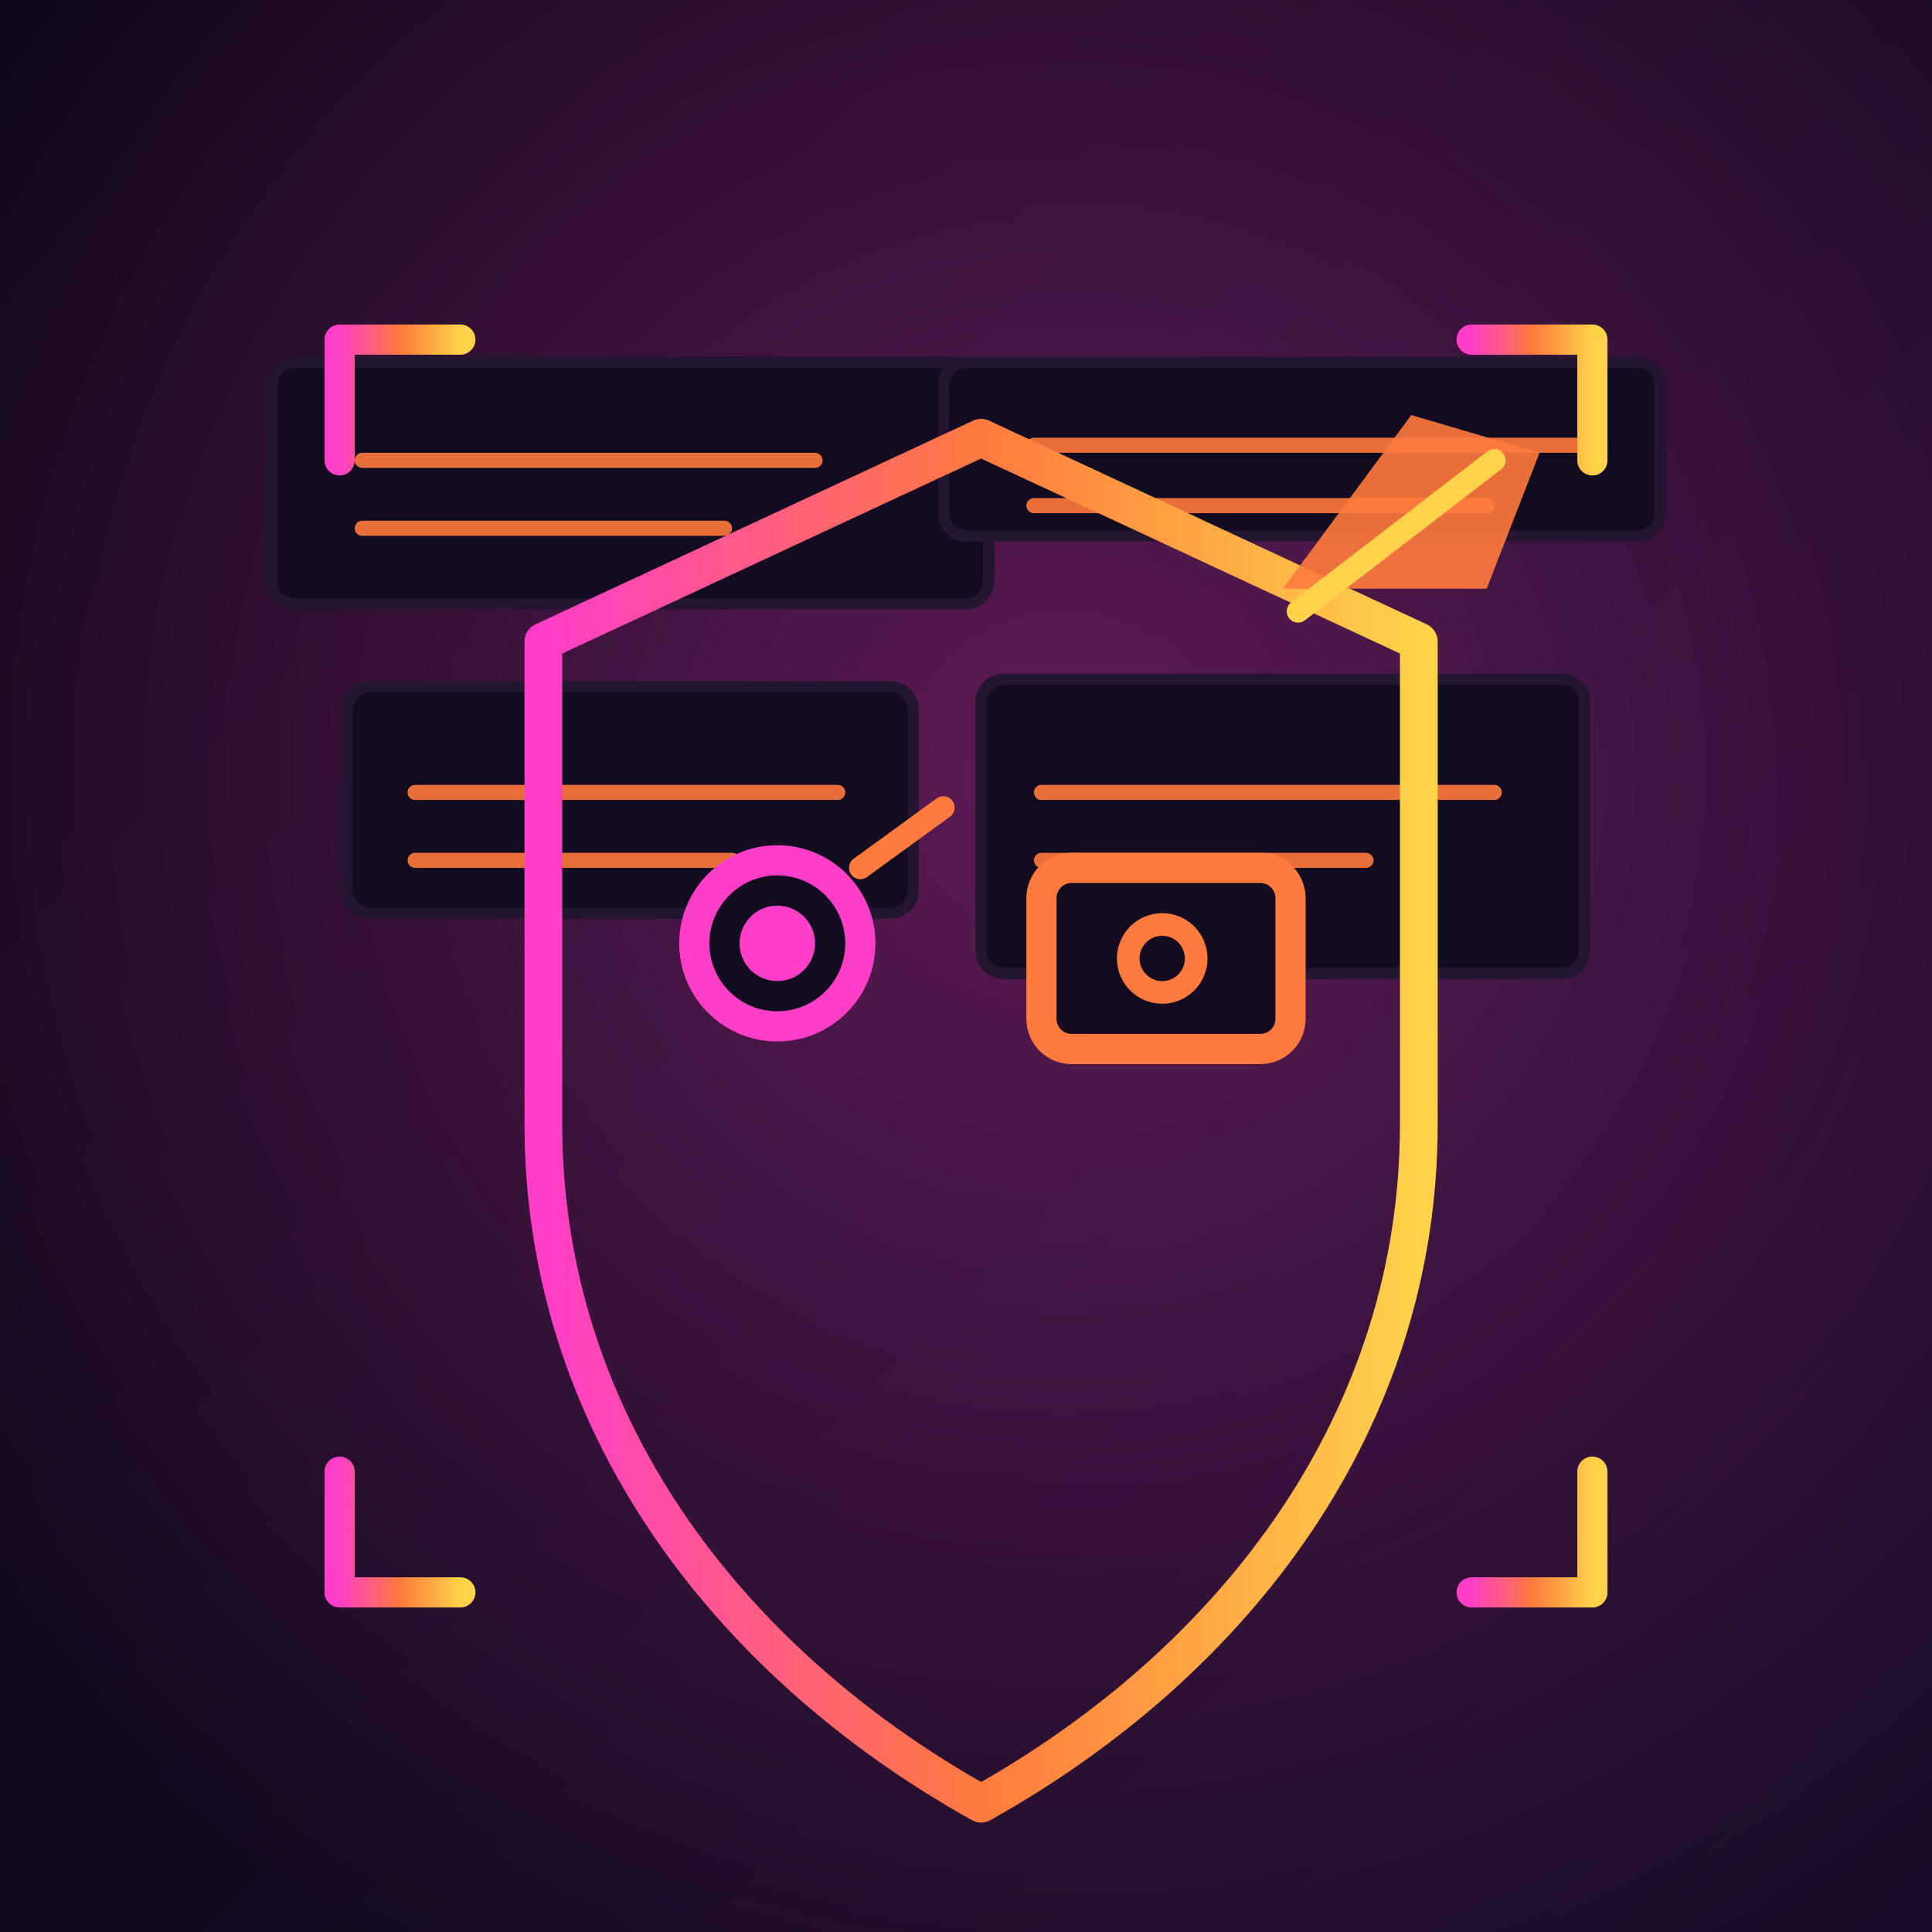
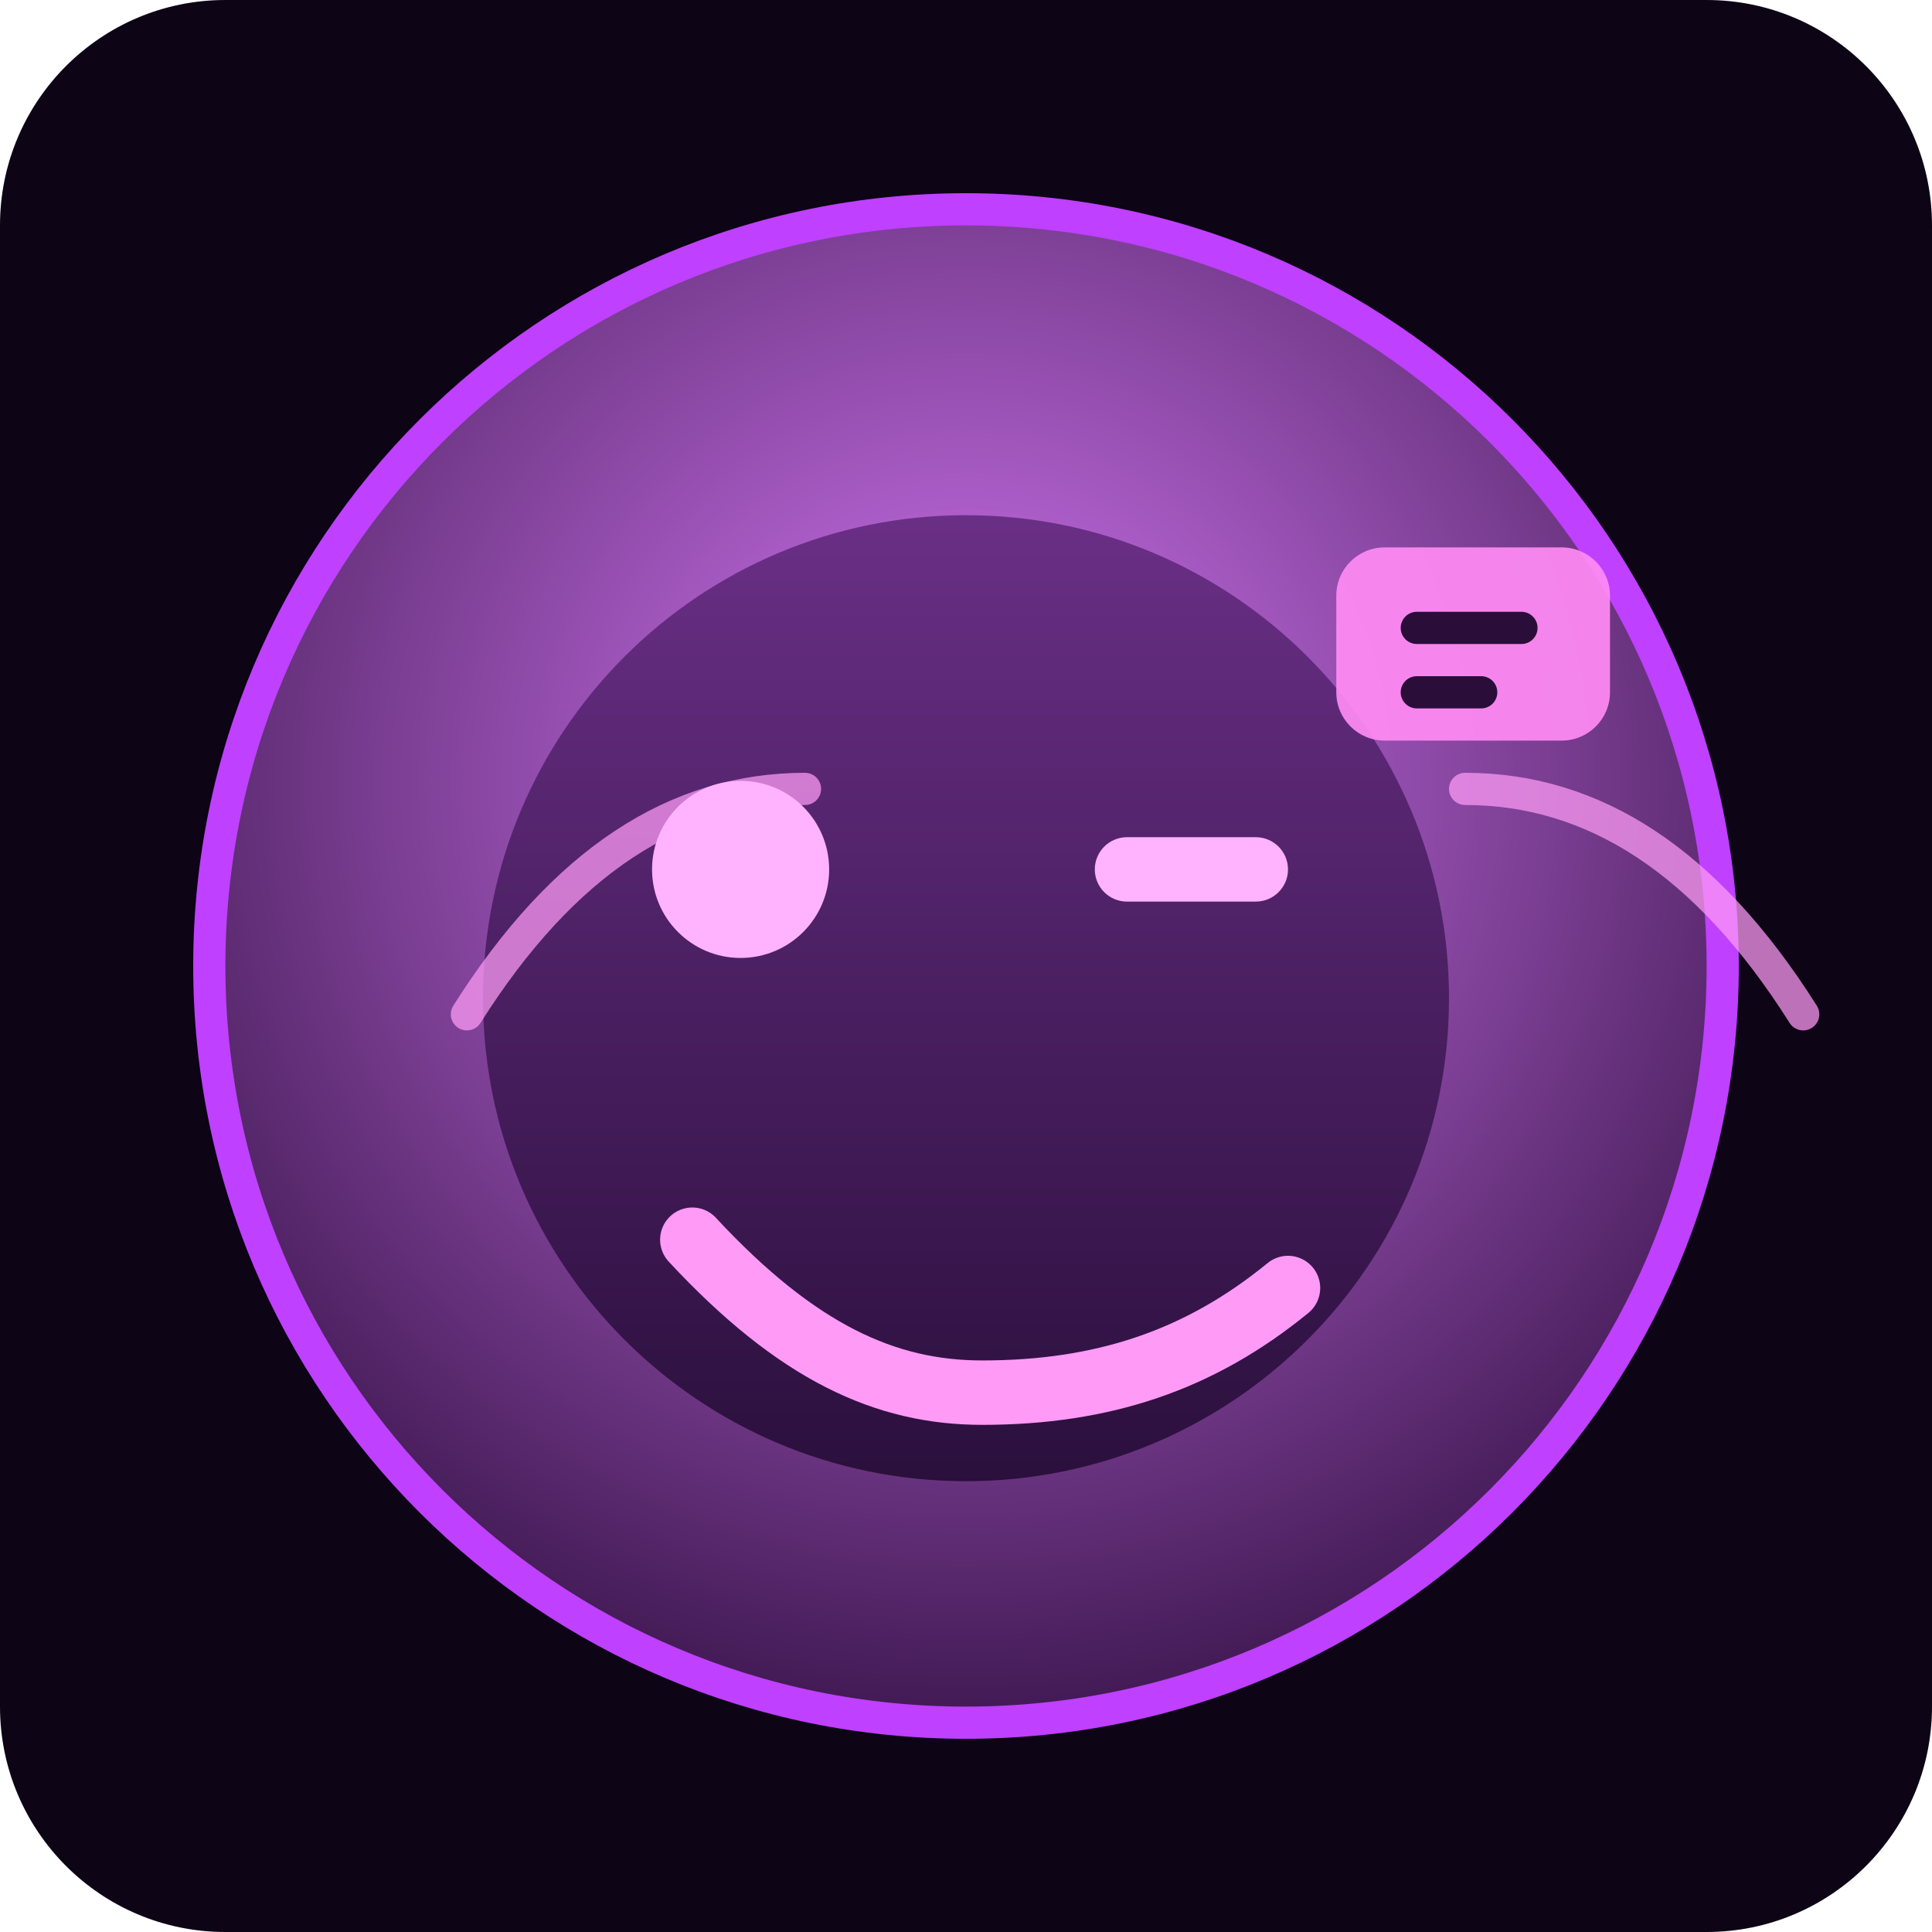
- <svg xmlns="http://www.w3.org/2000/svg" viewBox="0 0 512 512" role="img" aria-labelledby="title desc">
+ <svg xmlns="http://www.w3.org/2000/svg" viewBox="0 0 240 240" role="img" aria-labelledby="title desc">
  <defs>
-     <linearGradient id="bg" x1="0%" y1="0%" x2="100%" y2="100%">
-       <stop offset="0%" stop-color="#0c0716" />
-       <stop offset="100%" stop-color="#1a0d29" />
-     </linearGradient>
-     <radialGradient id="halo" cx="55%" cy="40%" r="70%">
-       <stop offset="0%" stop-color="#ff3ec8" stop-opacity="0.32" />
-       <stop offset="100%" stop-color="#ff3ec8" stop-opacity="0" />
+     <radialGradient id="cipher-ring" cx="50%" cy="38%" r="70%">
+       <stop offset="0%" stop-color="#df7dff" stop-opacity="0.95" />
+       <stop offset="100%" stop-color="#2a0b3b" />
    </radialGradient>
-     <linearGradient id="accent" x1="0%" y1="0%" x2="100%" y2="0%">
-       <stop offset="0%" stop-color="#ff3ec8" />
-       <stop offset="50%" stop-color="#ff7a3d" />
-       <stop offset="100%" stop-color="#ffd24a" />
+     <linearGradient id="cipher-face" x1="0%" y1="0%" x2="0%" y2="100%">
+       <stop offset="0%" stop-color="#6a2f86" />
+       <stop offset="100%" stop-color="#2a0f3c" />
    </linearGradient>
  </defs>
-   <rect width="512" height="512" fill="url(#bg)" />
-   <rect width="512" height="512" fill="url(#halo)" />
-   <g fill="#130b1f" stroke="#241531" stroke-width="3">
-     <rect x="72" y="96" width="190" height="64" rx="6" />
-     <rect x="250" y="96" width="190" height="46" rx="6" />
-     <rect x="92" y="182" width="150" height="60" rx="6" />
-     <rect x="260" y="180" width="160" height="78" rx="6" />
+   <rect width="240" height="240" rx="28" fill="#0d0416" />
+   <circle cx="120" cy="120" r="94" fill="url(#cipher-ring)" stroke="#bf40ff" stroke-width="4" />
+   <circle cx="120" cy="124" r="60" fill="url(#cipher-face)" />
+   <g fill="none" stroke="#ff9bf6" stroke-width="4" stroke-linecap="round" opacity="0.72">
+     <path d="M58 126c12-19 26-28 42-28" />
+     <path d="M182 98c16 0 30 9 42 28" />
  </g>
-   <g stroke="#ff7a3d" stroke-width="4" stroke-linecap="round" opacity="0.9">
-     <path d="M96 122h120" />
-     <path d="M96 140h96" />
-     <path d="M274 118h150" />
-     <path d="M274 134h120" />
-     <path d="M110 210h112" />
-     <path d="M110 228h84" />
-     <path d="M276 210h120" />
-     <path d="M276 228h86" />
+   <circle cx="92" cy="108" r="11" fill="#ffb3ff" />
+   <rect x="136" y="104" width="24" height="8" rx="4" fill="#ffb3ff" />
+   <path d="M86 154c13 14 24 19 36 19 15 0 27-4 38-13" fill="none" stroke="#ff9bf6" stroke-width="8" stroke-linecap="round" />
+   <g fill="#ff8bf4" opacity="0.92">
+     <rect x="166" y="68" width="34" height="24" rx="6" />
+     <path d="M172 92l9-6h-9z" />
  </g>
-   <path d="M144 170l116-54 116 54v128c0 78-48 142-116 180-68-38-116-102-116-180z" fill="none" stroke="url(#accent)" stroke-width="10" stroke-linejoin="round" />
-   <circle cx="206" cy="250" r="22" fill="#130b1f" stroke="#ff3ec8" stroke-width="8" />
-   <circle cx="206" cy="250" r="10" fill="#ff3ec8" />
-   <path d="M228 230l22-16" stroke="#ff7a3d" stroke-width="6" stroke-linecap="round" />
-   <rect x="276" y="230" width="66" height="48" rx="8" fill="#130b1f" stroke="#ff7a3d" stroke-width="8" />
-   <circle cx="308" cy="254" r="12" fill="#ff7a3d" />
-   <circle cx="308" cy="254" r="6" fill="#130b1f" />
-   <g stroke="url(#accent)" stroke-width="8" stroke-linecap="round" opacity="0.9">
-     <path d="M192 314h22" />
-     <path d="M222 314h18" />
-     <path d="M248 314h28" />
-     <path d="M282 314h32" />
-     <path d="M320 314h18" />
-   </g>
-   <path d="M340 156l34-46 34 10-14 36z" fill="#ff7a3d" opacity="0.9" />
-   <path d="M344 162l52-40" stroke="#ffd24a" stroke-width="6" stroke-linecap="round" />
-   <g stroke="url(#accent)" stroke-width="8" stroke-linecap="round">
-     <path d="M90 90h32M90 90v32" />
-     <path d="M422 90h-32M422 90v32" />
-     <path d="M90 422h32M90 422v-32" />
-     <path d="M422 422h-32M422 422v-32" />
-   </g>
+   <rect x="174" y="76" width="17" height="4" rx="2" fill="#2a0d39" />
+   <rect x="174" y="84" width="12" height="4" rx="2" fill="#2a0d39" />
</svg>
